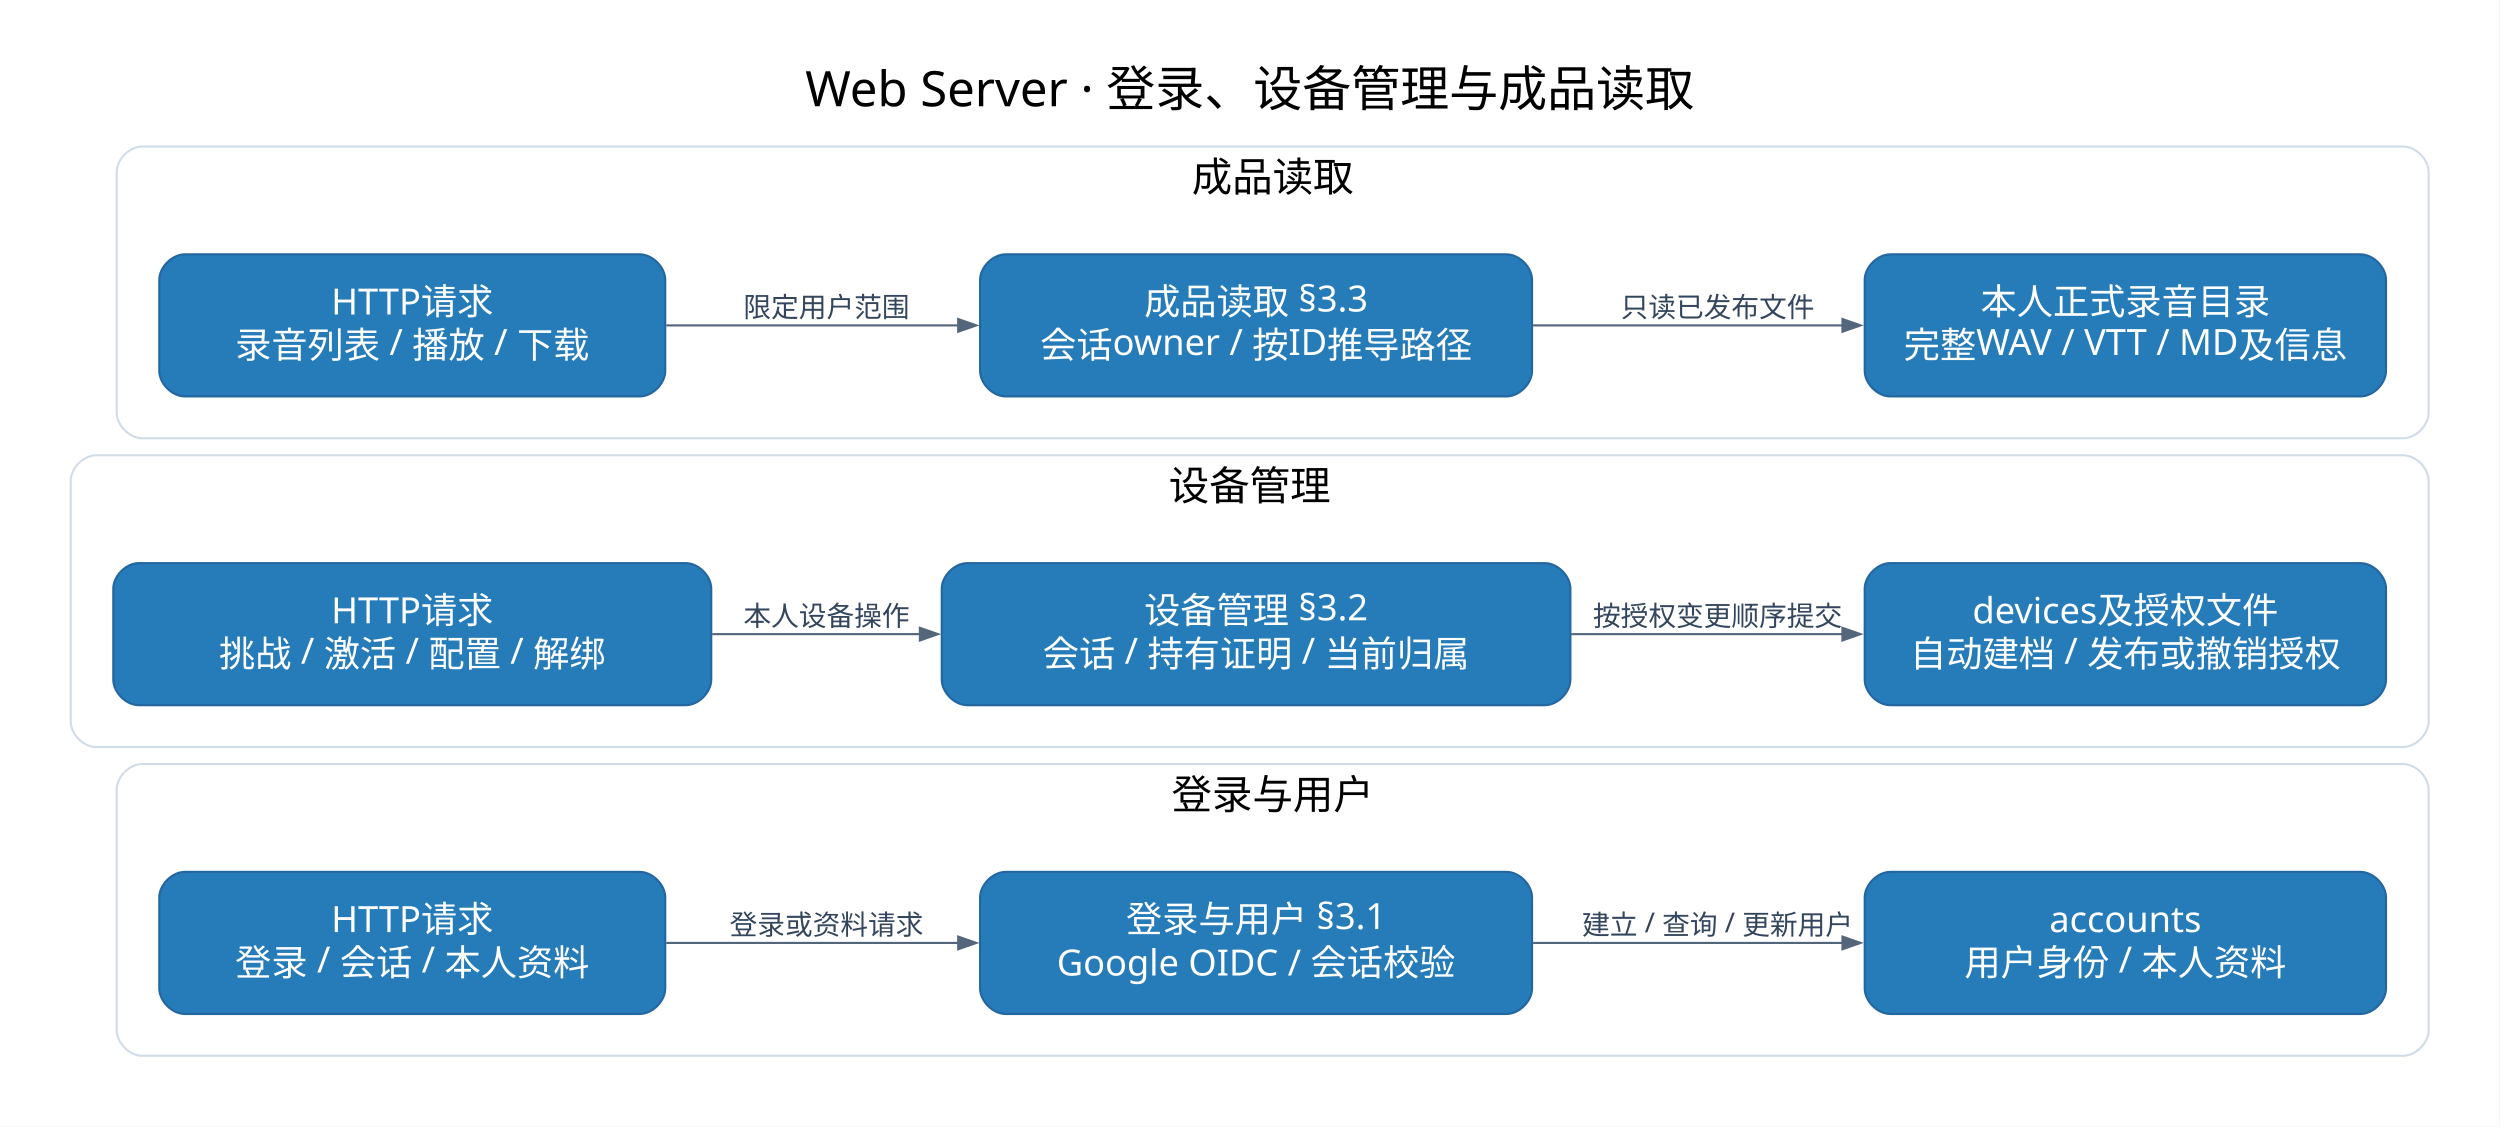
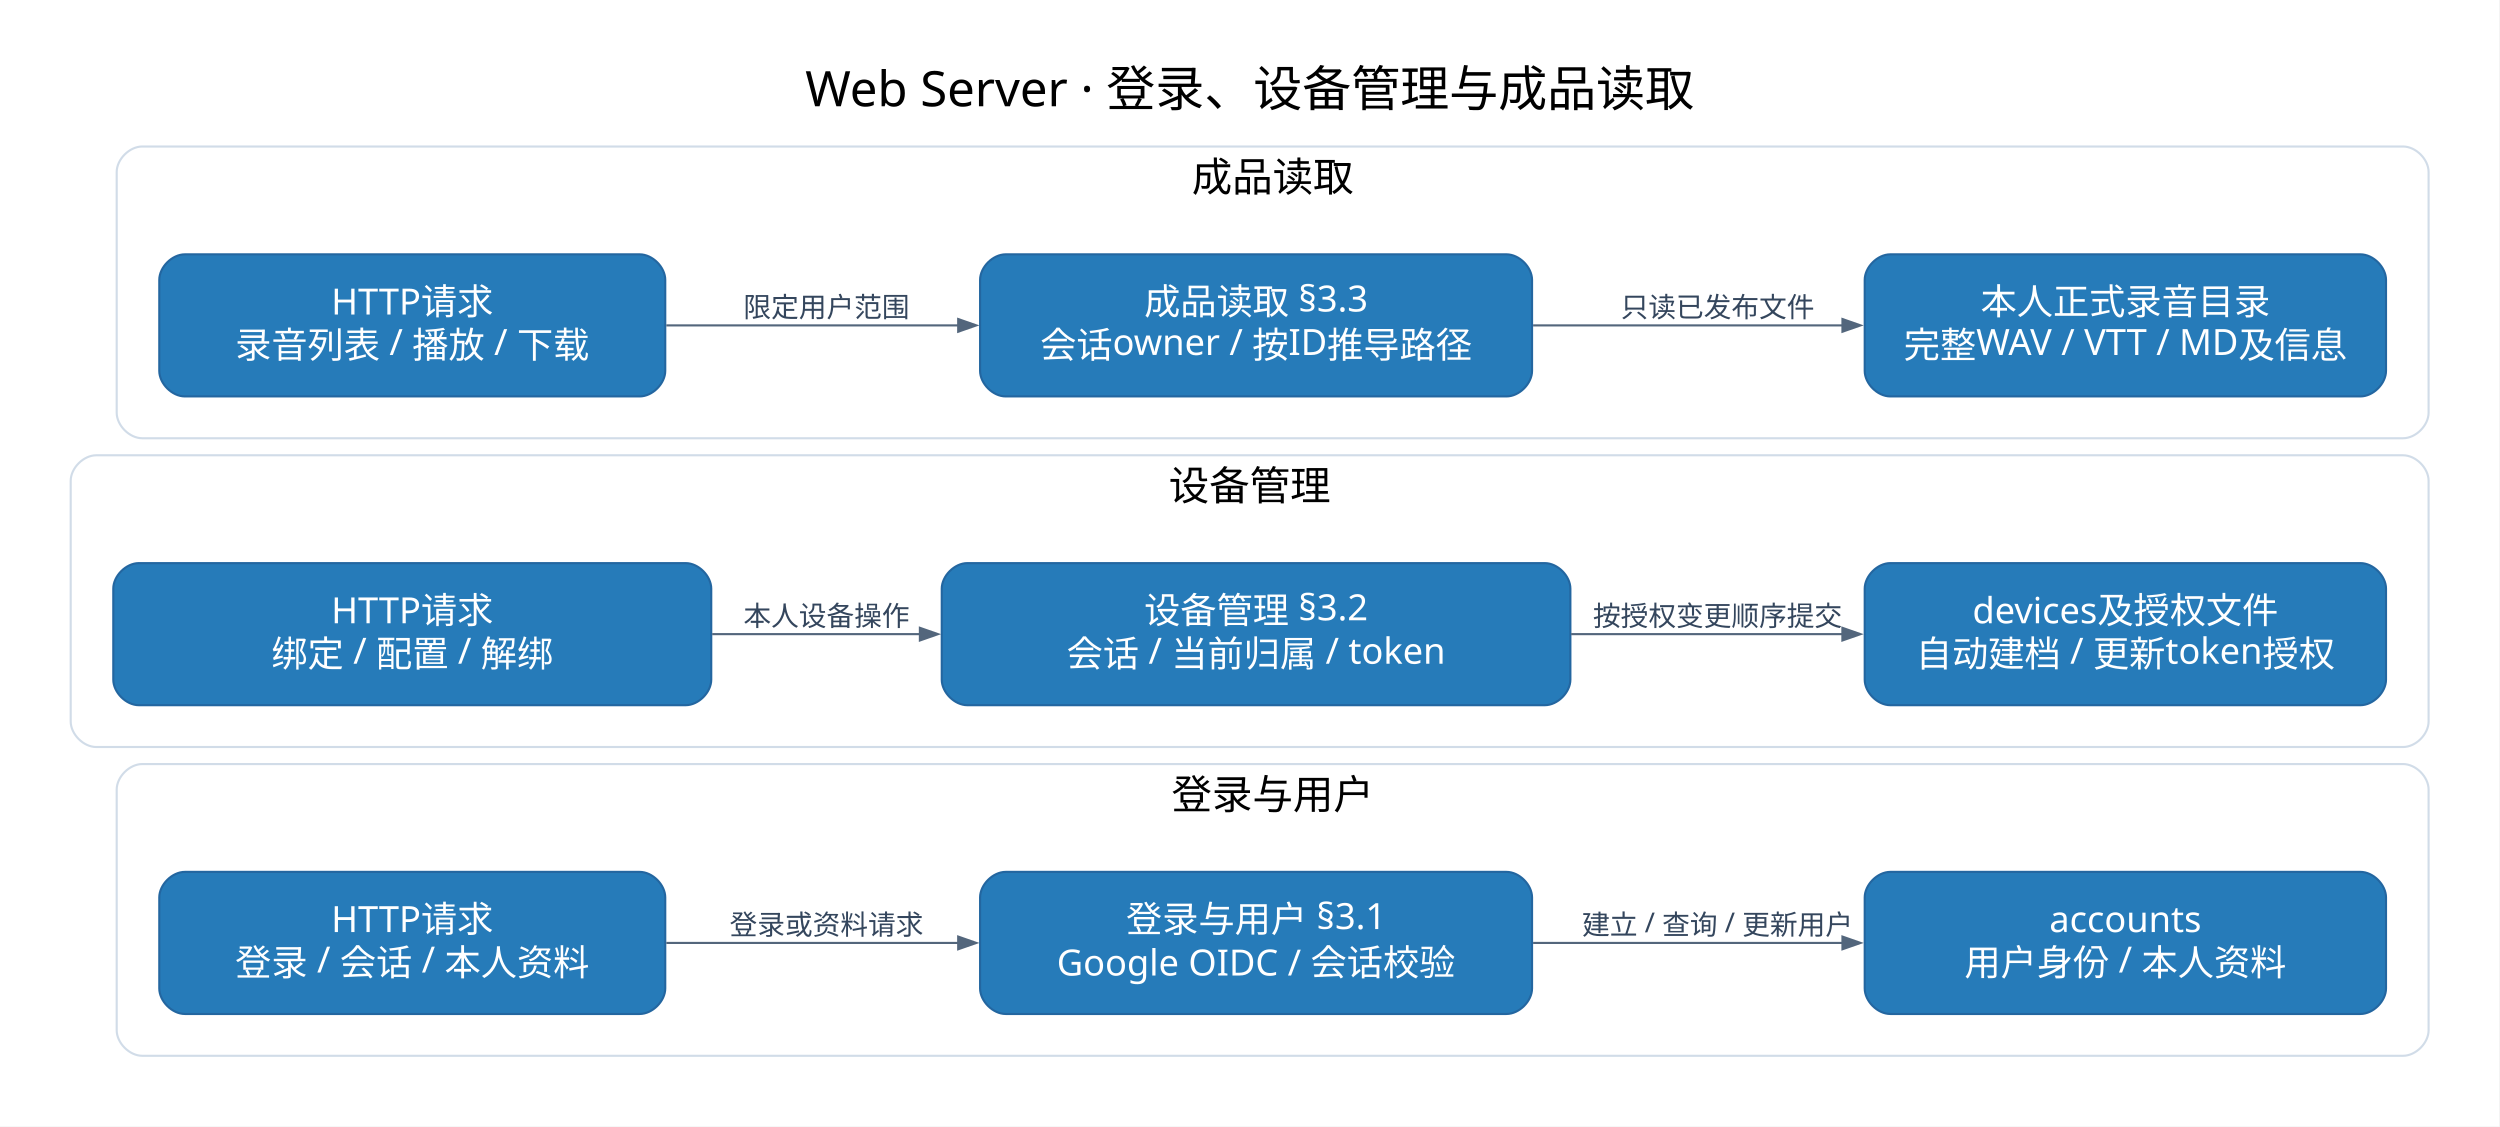
<svg xmlns="http://www.w3.org/2000/svg" width="1174pt" height="529pt" viewBox="0.00 0.00 1174.00 529.00">
  <g id="graph0" class="graph" transform="scale(1 1) rotate(0) translate(25.2 503.8)">
    <polygon fill="white" stroke="none" points="-25.2,25.2 -25.2,-503.8 1148.47,-503.8 1148.47,25.2 -25.2,25.2" />
    <text xml:space="preserve" text-anchor="middle" x="561.64" y="-453.9" font-family="PingFang SC" font-size="23.00">Web Server · 登录、设备管理与成品读取</text>
    <g id="clust1" class="cluster">
      <path fill="white" stroke="#d1dce8" d="M41.6,-8C41.6,-8 1103.27,-8 1103.27,-8 1109.27,-8 1115.27,-14 1115.27,-20 1115.27,-20 1115.27,-133 1115.27,-133 1115.27,-139 1109.27,-145 1103.27,-145 1103.27,-145 41.6,-145 41.6,-145 35.6,-145 29.6,-139 29.6,-133 29.6,-133 29.6,-20 29.6,-20 29.6,-14 35.6,-8 41.6,-8" />
      <text xml:space="preserve" text-anchor="middle" x="572.44" y="-123.9" font-family="PingFang SC" font-size="19.00">登录与用户</text>
    </g>
    <g id="clust2" class="cluster">
      <path fill="white" stroke="#d1dce8" d="M20,-153C20,-153 1103.27,-153 1103.27,-153 1109.27,-153 1115.27,-159 1115.27,-165 1115.27,-165 1115.27,-278 1115.27,-278 1115.27,-284 1109.27,-290 1103.27,-290 1103.27,-290 20,-290 20,-290 14,-290 8,-284 8,-278 8,-278 8,-165 8,-165 8,-159 14,-153 20,-153" />
      <text xml:space="preserve" text-anchor="middle" x="561.64" y="-268.9" font-family="PingFang SC" font-size="19.00">设备管理</text>
    </g>
    <g id="clust3" class="cluster">
      <path fill="white" stroke="#d1dce8" d="M41.6,-298C41.6,-298 1103.27,-298 1103.27,-298 1109.27,-298 1115.27,-304 1115.27,-310 1115.27,-310 1115.27,-423 1115.27,-423 1115.27,-429 1109.27,-435 1103.27,-435 1103.27,-435 41.6,-435 41.6,-435 35.6,-435 29.6,-429 29.6,-423 29.6,-423 29.6,-310 29.6,-310 29.6,-304 35.6,-298 41.6,-298" />
      <text xml:space="preserve" text-anchor="middle" x="572.44" y="-413.9" font-family="PingFang SC" font-size="19.00">成品读取</text>
    </g>
    <g id="node1" class="node">
      <path fill="#267bb9" stroke="#2366a0" d="M275.2,-94.36C275.2,-94.36 61.6,-94.36 61.6,-94.36 55.6,-94.36 49.6,-88.36 49.6,-82.36 49.6,-82.36 49.6,-39.64 49.6,-39.64 49.6,-33.64 55.6,-27.64 61.6,-27.64 61.6,-27.64 275.2,-27.64 275.2,-27.64 281.2,-27.64 287.2,-33.64 287.2,-39.64 287.2,-39.64 287.2,-82.36 287.2,-82.36 287.2,-88.36 281.2,-94.36 275.2,-94.36" />
      <text xml:space="preserve" text-anchor="middle" x="168.4" y="-66.1" font-family="PingFang SC" font-size="17.00" fill="white">HTTP请求</text>
      <text xml:space="preserve" text-anchor="middle" x="168.4" y="-45.7" font-family="PingFang SC" font-size="17.00" fill="white">登录 / 会话 / 本人资料</text>
    </g>
    <g id="node2" class="node">
      <path fill="#267bb9" stroke="#2366a0" d="M682.25,-94.36C682.25,-94.36 447.05,-94.36 447.05,-94.36 441.05,-94.36 435.05,-88.36 435.05,-82.36 435.05,-82.36 435.05,-39.64 435.05,-39.64 435.05,-33.64 441.05,-27.64 447.05,-27.64 447.05,-27.64 682.25,-27.64 682.25,-27.64 688.25,-27.64 694.25,-33.64 694.25,-39.64 694.25,-39.64 694.25,-82.36 694.25,-82.36 694.25,-88.36 688.25,-94.36 682.25,-94.36" />
      <text xml:space="preserve" text-anchor="middle" x="564.65" y="-66.1" font-family="PingFang SC" font-size="17.00" fill="white">登录与用户 §3.1</text>
      <text xml:space="preserve" text-anchor="middle" x="564.65" y="-45.7" font-family="PingFang SC" font-size="17.00" fill="white">Google OIDC / 会话校验</text>
    </g>
    <g id="edge1" class="edge">
      <path fill="none" stroke="#53667c" d="M287.69,-61C330.9,-61 380.17,-61 424.99,-61" />
      <polygon fill="#53667c" stroke="#53667c" points="424.77,-63.98 433.27,-61 424.77,-58.03 424.77,-63.98" />
      <text xml:space="preserve" text-anchor="middle" x="362.92" y="-64.9" font-family="PingFang SC" font-size="13.00" fill="#34465d">登录或资料请求</text>
    </g>
    <g id="node3" class="node">
      <path fill="#267bb9" stroke="#2366a0" d="M1083.27,-94.36C1083.27,-94.36 862.47,-94.36 862.47,-94.36 856.47,-94.36 850.47,-88.36 850.47,-82.36 850.47,-82.36 850.47,-39.64 850.47,-39.64 850.47,-33.64 856.47,-27.64 862.47,-27.64 862.47,-27.64 1083.27,-27.64 1083.27,-27.64 1089.27,-27.64 1095.27,-33.64 1095.27,-39.64 1095.27,-39.64 1095.27,-82.36 1095.27,-82.36 1095.27,-88.36 1089.27,-94.36 1083.27,-94.36" />
      <text xml:space="preserve" text-anchor="middle" x="972.87" y="-66.1" font-family="PingFang SC" font-size="17.00" fill="white">accounts</text>
      <text xml:space="preserve" text-anchor="middle" x="972.87" y="-45.7" font-family="PingFang SC" font-size="17.00" fill="white">用户身份 / 本人资料</text>
    </g>
    <g id="edge2" class="edge">
      <path fill="none" stroke="#53667c" d="M694.74,-61C741.15,-61 793.54,-61 840.18,-61" />
      <polygon fill="#53667c" stroke="#53667c" points="840.02,-63.98 848.52,-61 840.02,-58.03 840.02,-63.98" />
      <text xml:space="preserve" text-anchor="middle" x="781.36" y="-64.9" font-family="PingFang SC" font-size="13.00" fill="#34465d">建立 / 查询 / 更新用户</text>
    </g>
    <g id="node4" class="node">
      <path fill="#267bb9" stroke="#2366a0" d="M296.8,-239.36C296.8,-239.36 40,-239.36 40,-239.36 34,-239.36 28,-233.36 28,-227.36 28,-227.36 28,-184.64 28,-184.64 28,-178.64 34,-172.64 40,-172.64 40,-172.64 296.8,-172.64 296.8,-172.64 302.8,-172.64 308.8,-178.64 308.8,-184.64 308.8,-184.64 308.8,-227.36 308.8,-227.36 308.8,-233.36 302.8,-239.36 296.8,-239.36" />
      <text xml:space="preserve" text-anchor="middle" x="168.4" y="-211.1" font-family="PingFang SC" font-size="17.00" fill="white">HTTP请求</text>
-       <text xml:space="preserve" text-anchor="middle" x="168.4" y="-190.7" font-family="PingFang SC" font-size="17.00" fill="white">挑战 / 激活 / 配置 / 解绑</text>
+       <text xml:space="preserve" text-anchor="middle" x="168.4" y="-190.7" font-family="PingFang SC" font-size="17.00" fill="white">绑定 / 配置 / 解绑</text>
    </g>
    <g id="node5" class="node">
      <path fill="#267bb9" stroke="#2366a0" d="M700.25,-239.36C700.25,-239.36 429.05,-239.36 429.05,-239.36 423.05,-239.36 417.05,-233.36 417.05,-227.36 417.05,-227.36 417.05,-184.64 417.05,-184.64 417.05,-178.64 423.05,-172.64 429.05,-172.64 429.05,-172.64 700.25,-172.64 700.25,-172.64 706.25,-172.64 712.25,-178.64 712.25,-184.64 712.25,-184.64 712.25,-227.36 712.25,-227.36 712.25,-233.36 706.25,-239.36 700.25,-239.36" />
      <text xml:space="preserve" text-anchor="middle" x="564.65" y="-211.1" font-family="PingFang SC" font-size="17.00" fill="white">设备管理 §3.2</text>
-       <text xml:space="preserve" text-anchor="middle" x="564.65" y="-190.7" font-family="PingFang SC" font-size="17.00" fill="white">会话 / 持有证明 / 当前归属</text>
+       <text xml:space="preserve" text-anchor="middle" x="564.65" y="-190.7" font-family="PingFang SC" font-size="17.00" fill="white">会话 / 当前归属 / token</text>
    </g>
    <g id="edge3" class="edge">
      <path fill="none" stroke="#53667c" d="M309.23,-206C340.83,-206 374.59,-206 406.84,-206" />
      <polygon fill="#53667c" stroke="#53667c" points="406.78,-208.98 415.28,-206 406.78,-203.03 406.78,-208.98" />
      <text xml:space="preserve" text-anchor="middle" x="362.92" y="-209.9" font-family="PingFang SC" font-size="13.00" fill="#34465d">本人设备操作</text>
    </g>
    <g id="node6" class="node">
      <path fill="#267bb9" stroke="#2366a0" d="M1083.27,-239.36C1083.27,-239.36 862.47,-239.36 862.47,-239.36 856.47,-239.36 850.47,-233.36 850.47,-227.36 850.47,-227.36 850.47,-184.64 850.47,-184.64 850.47,-178.64 856.47,-172.64 862.47,-172.64 862.47,-172.64 1083.27,-172.64 1083.27,-172.64 1089.27,-172.64 1095.27,-178.64 1095.27,-184.64 1095.27,-184.64 1095.27,-227.36 1095.27,-227.36 1095.27,-233.36 1089.27,-239.36 1083.27,-239.36" />
      <text xml:space="preserve" text-anchor="middle" x="972.87" y="-211.1" font-family="PingFang SC" font-size="17.00" fill="white">devices及授权文件</text>
-       <text xml:space="preserve" text-anchor="middle" x="972.87" y="-190.7" font-family="PingFang SC" font-size="17.00" fill="white">自动建档 / 发布或撤销授权</text>
+       <text xml:space="preserve" text-anchor="middle" x="972.87" y="-190.7" font-family="PingFang SC" font-size="17.00" fill="white">自动建档 / 更新token授权</text>
    </g>
    <g id="edge4" class="edge">
      <path fill="none" stroke="#53667c" d="M712.59,-206C754.25,-206 799.33,-206 840.03,-206" />
      <polygon fill="#53667c" stroke="#53667c" points="839.99,-208.98 848.49,-206 839.99,-203.03 839.99,-208.98" />
      <text xml:space="preserve" text-anchor="middle" x="781.36" y="-209.9" font-family="PingFang SC" font-size="13.00" fill="#34465d">按授权变更顺序提交</text>
    </g>
    <g id="node7" class="node">
      <path fill="#267bb9" stroke="#2366a0" d="M275.2,-384.36C275.2,-384.36 61.6,-384.36 61.6,-384.36 55.6,-384.36 49.6,-378.36 49.6,-372.36 49.6,-372.36 49.6,-329.64 49.6,-329.64 49.6,-323.64 55.6,-317.64 61.6,-317.64 61.6,-317.64 275.2,-317.64 275.2,-317.64 281.2,-317.64 287.2,-323.64 287.2,-329.64 287.2,-329.64 287.2,-372.36 287.2,-372.36 287.2,-378.36 281.2,-384.36 275.2,-384.36" />
      <text xml:space="preserve" text-anchor="middle" x="168.4" y="-356.1" font-family="PingFang SC" font-size="17.00" fill="white">HTTP请求</text>
      <text xml:space="preserve" text-anchor="middle" x="168.4" y="-335.7" font-family="PingFang SC" font-size="17.00" fill="white">录音列表 / 播放 / 下载</text>
    </g>
    <g id="node8" class="node">
      <path fill="#267bb9" stroke="#2366a0" d="M682.25,-384.36C682.25,-384.36 447.05,-384.36 447.05,-384.36 441.05,-384.36 435.05,-378.36 435.05,-372.36 435.05,-372.36 435.05,-329.64 435.05,-329.64 435.05,-323.64 441.05,-317.64 447.05,-317.64 447.05,-317.64 682.25,-317.64 682.25,-317.64 688.25,-317.64 694.25,-323.64 694.25,-329.64 694.25,-329.64 694.25,-372.36 694.25,-372.36 694.25,-378.36 688.25,-384.36 682.25,-384.36" />
      <text xml:space="preserve" text-anchor="middle" x="564.65" y="-356.1" font-family="PingFang SC" font-size="17.00" fill="white">成品读取 §3.3</text>
      <text xml:space="preserve" text-anchor="middle" x="564.65" y="-335.7" font-family="PingFang SC" font-size="17.00" fill="white">会话owner / 按ID推导路径</text>
    </g>
    <g id="edge5" class="edge">
      <path fill="none" stroke="#53667c" d="M287.69,-351C330.9,-351 380.17,-351 424.99,-351" />
      <polygon fill="#53667c" stroke="#53667c" points="424.77,-353.98 433.27,-351 424.77,-348.03 424.77,-353.98" />
      <text xml:space="preserve" text-anchor="middle" x="362.92" y="-354.9" font-family="PingFang SC" font-size="13.00" fill="#34465d">限定用户范围</text>
    </g>
    <g id="node9" class="node">
      <path fill="#267bb9" stroke="#2366a0" d="M1083.27,-384.36C1083.27,-384.36 862.47,-384.36 862.47,-384.36 856.47,-384.36 850.47,-378.36 850.47,-372.36 850.47,-372.36 850.47,-329.64 850.47,-329.64 850.47,-323.64 856.47,-317.64 862.47,-317.64 862.47,-317.64 1083.27,-317.64 1083.27,-317.64 1089.27,-317.64 1095.27,-323.64 1095.27,-329.64 1095.27,-329.64 1095.27,-372.36 1095.27,-372.36 1095.27,-378.36 1089.27,-384.36 1083.27,-384.36" />
      <text xml:space="preserve" text-anchor="middle" x="972.87" y="-356.1" font-family="PingFang SC" font-size="17.00" fill="white">本人正式录音目录</text>
      <text xml:space="preserve" text-anchor="middle" x="972.87" y="-335.7" font-family="PingFang SC" font-size="17.00" fill="white">完整WAV / VTT / MD及信息</text>
    </g>
    <g id="edge6" class="edge">
      <path fill="none" stroke="#53667c" d="M694.74,-351C741.15,-351 793.54,-351 840.18,-351" />
      <polygon fill="#53667c" stroke="#53667c" points="840.02,-353.98 848.52,-351 840.02,-348.03 840.02,-353.98" />
      <text xml:space="preserve" text-anchor="middle" x="781.36" y="-354.9" font-family="PingFang SC" font-size="13.00" fill="#34465d">只读已发布文件</text>
    </g>
  </g>
</svg>
